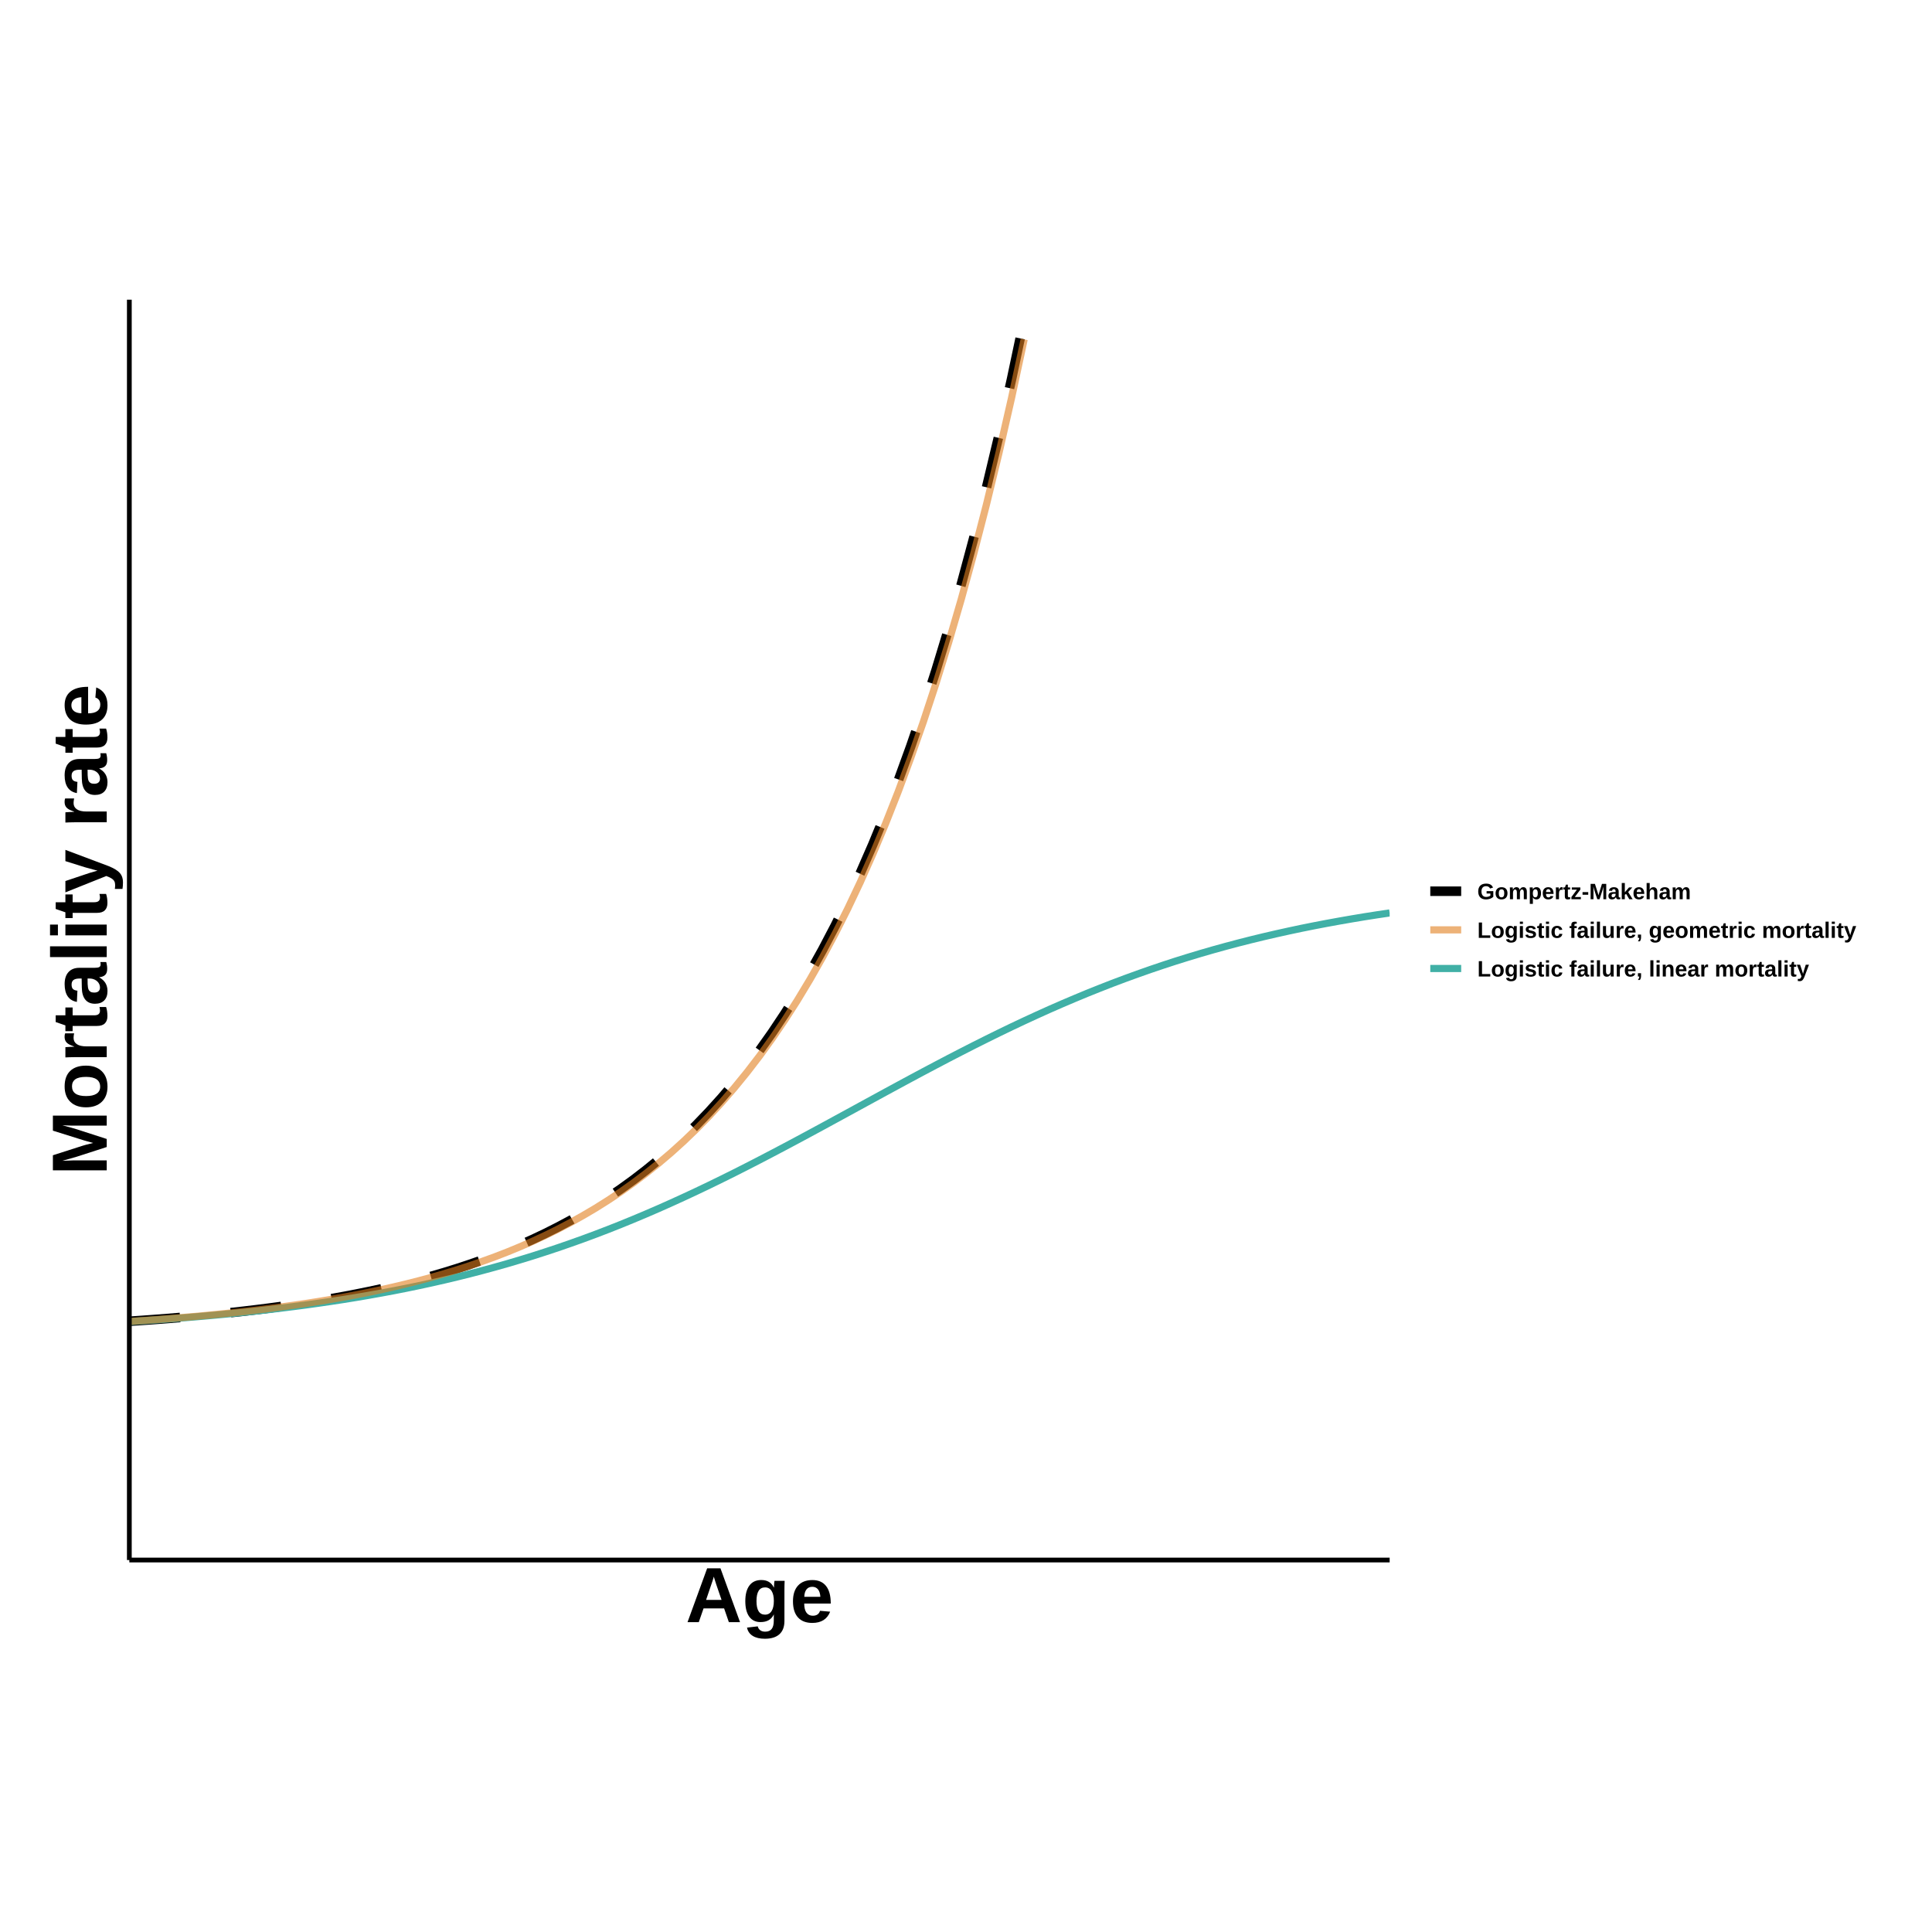
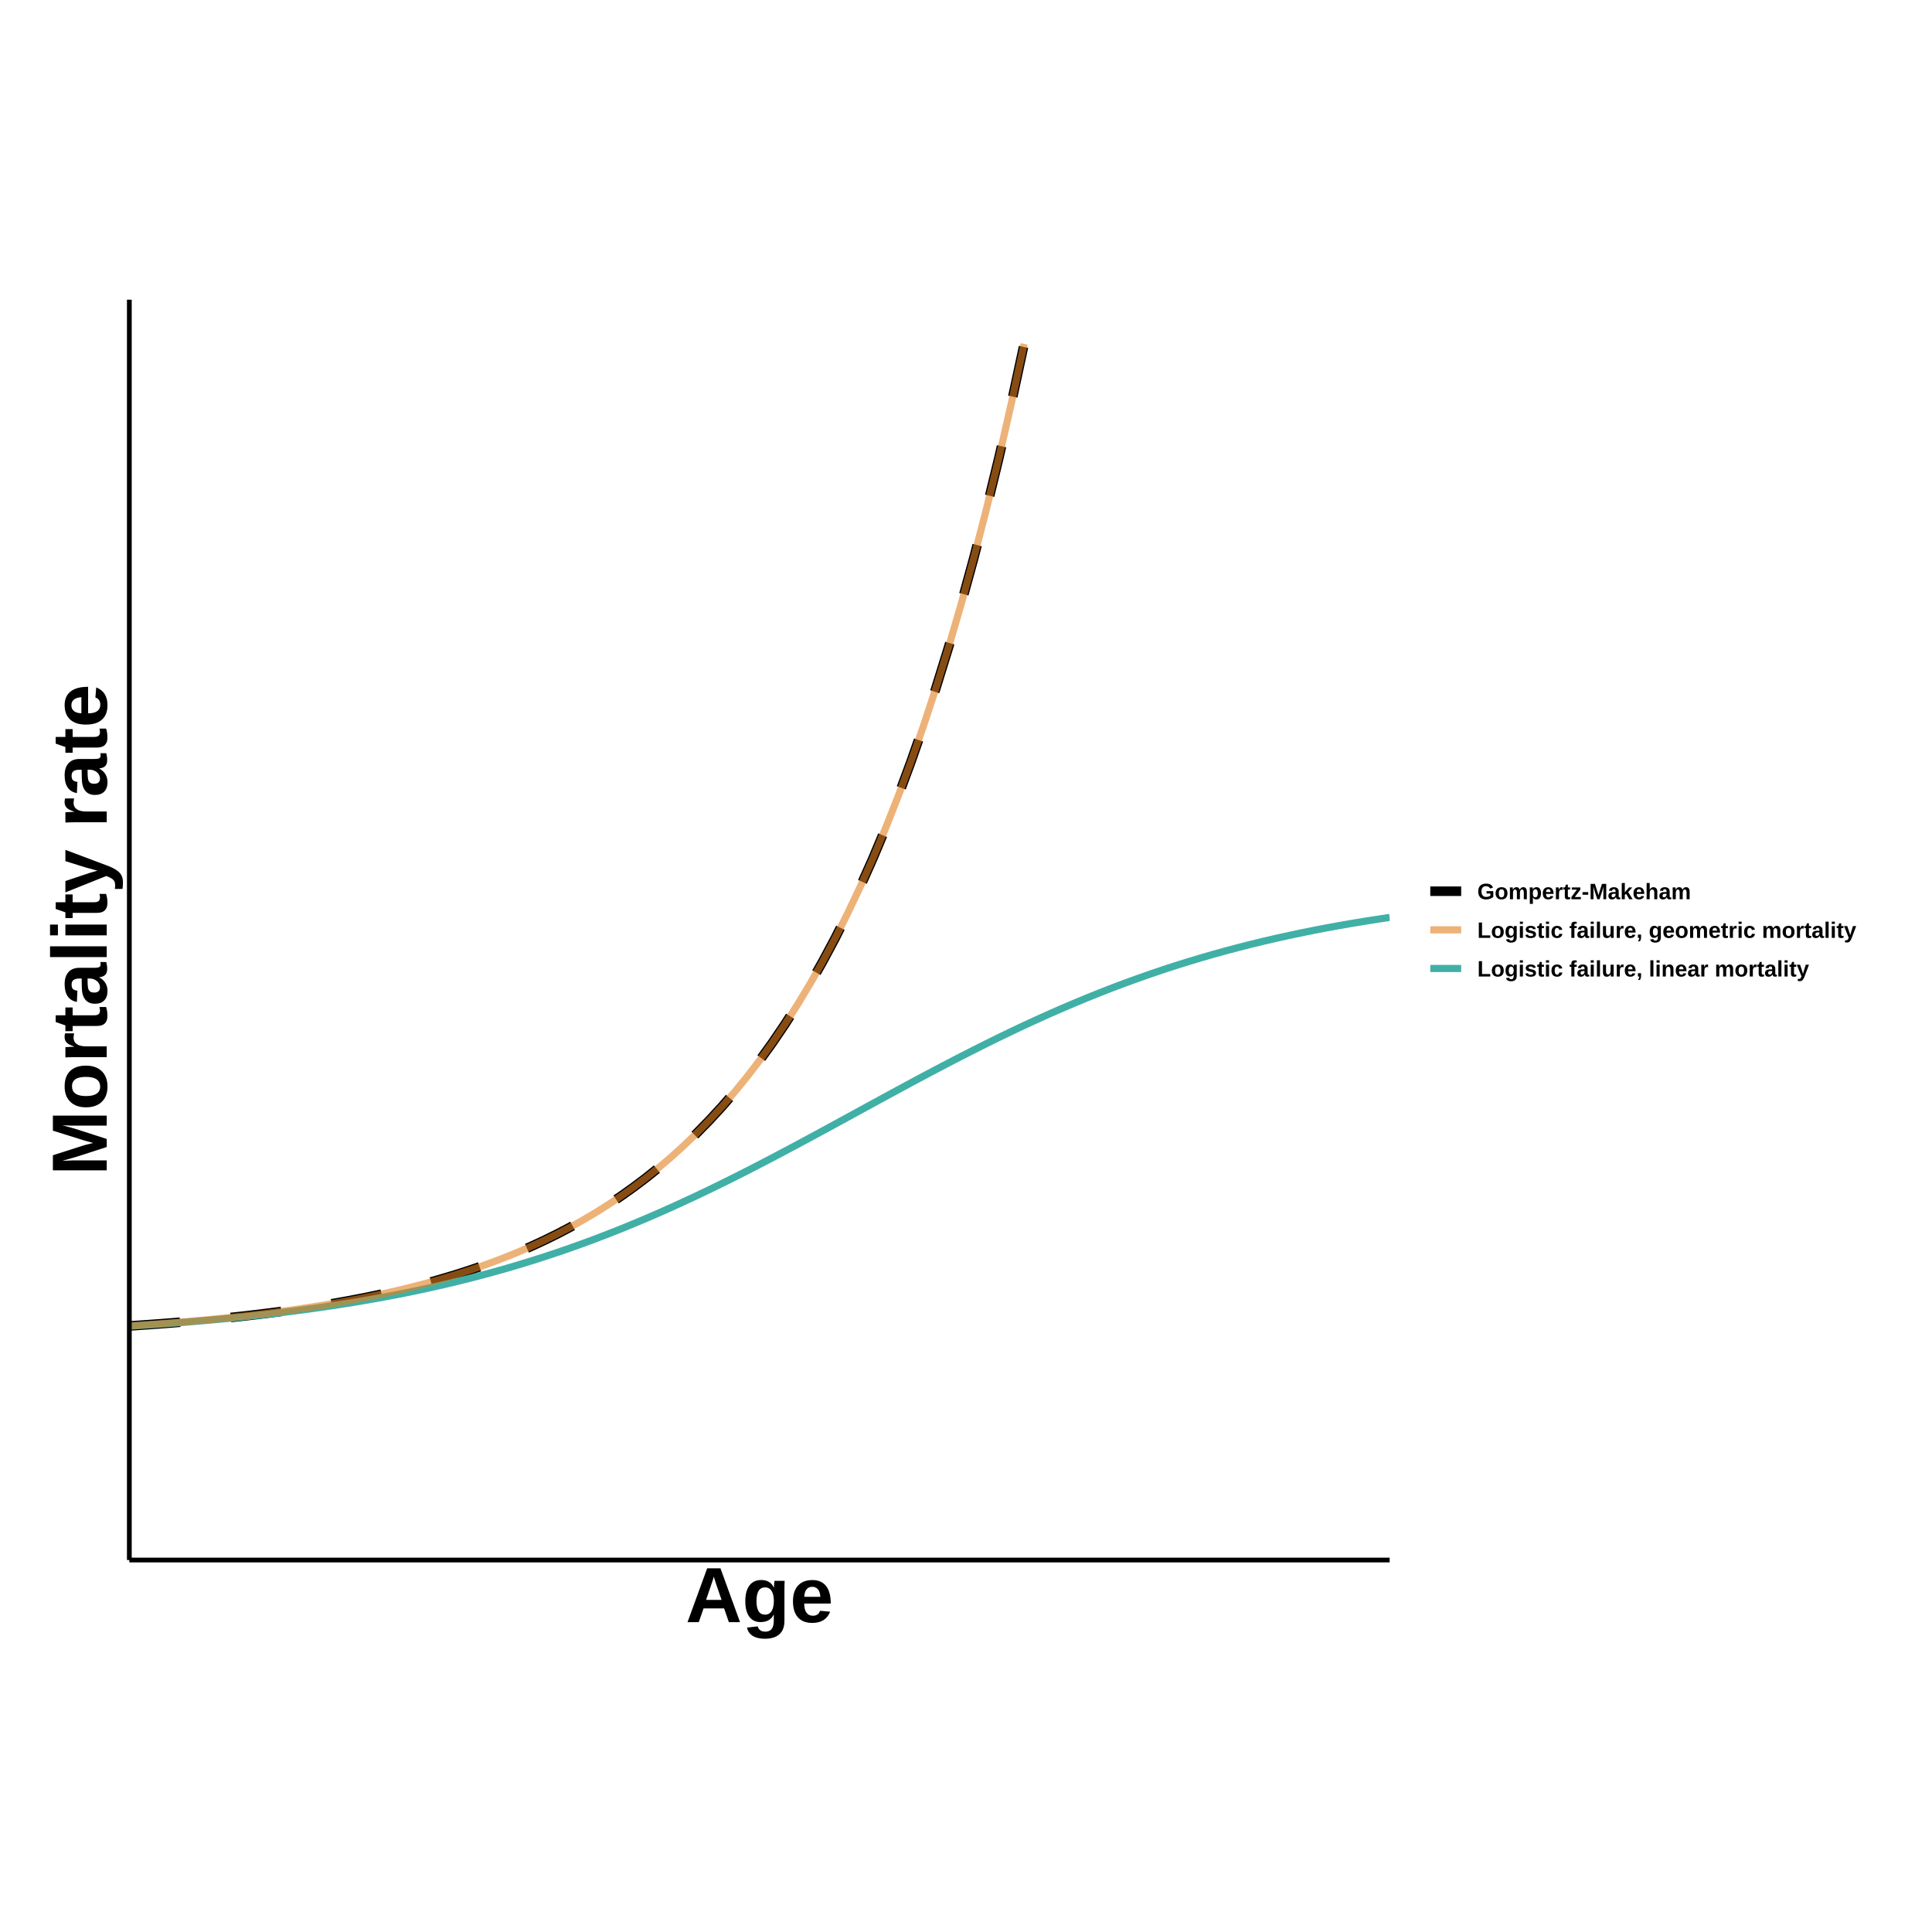
<svg xmlns="http://www.w3.org/2000/svg" width="864.00pt" height="864.00pt" viewBox="0 0 864.00 864.00">
  <g class="svglite">
    <defs>
      <style type="text/css">
    .svglite line, .svglite polyline, .svglite polygon, .svglite path, .svglite rect, .svglite circle {
      fill: none;
      stroke: #000000;
      stroke-linecap: round;
      stroke-linejoin: round;
      stroke-miterlimit: 10.00;
    }
    .svglite text {
      white-space: pre;
    }
    .svglite g.glyphgroup path {
      fill: inherit;
      stroke: none;
    }
  </style>
    </defs>
    <rect width="100%" height="100%" style="stroke: none; fill: #FFFFFF;" />
    <defs>
      <clipPath id="cpMC4wMHw4NjQuMDB8MC4wMHw4NjQuMDA=">
        <rect x="0.00" y="0.00" width="864.00" height="864.00" />
      </clipPath>
    </defs>
    <g clip-path="url(#cpMC4wMHw4NjQuMDB8MC4wMHw4NjQuMDA=)">
</g>
    <defs>
      <clipPath id="cpMC4wMHw4NjQuMDB8MTMxLjE5fDczMi44MQ==">
        <rect x="0.00" y="131.19" width="864.00" height="601.62" />
      </clipPath>
    </defs>
    <g clip-path="url(#cpMC4wMHw4NjQuMDB8MTMxLjE5fDczMi44MQ==)">
      <rect x="0.00" y="131.19" width="864.00" height="601.62" style="stroke-width: 1.07; stroke: #FFFFFF; fill: #FFFFFF;" />
    </g>
    <g clip-path="url(#cpMC4wMHw4NjQuMDB8MC4wMHw4NjQuMDA=)">
</g>
    <defs>
      <clipPath id="cpNTcuODR8NjIxLjQ2fDEzNC4wM3w2OTcuNjU=">
        <rect x="57.84" y="134.03" width="563.62" height="563.62" />
      </clipPath>
    </defs>
    <g clip-path="url(#cpNTcuODR8NjIxLjQ2fDEzNC4wM3w2OTcuNjU=)">
      <rect x="57.84" y="134.03" width="563.62" height="563.62" style="stroke-width: 1.07; stroke: none; fill: #FFFFFF;" />
-       <polyline points="57.84,590.87 63.47,590.49 69.11,590.08 74.75,589.65 80.38,589.19 86.02,588.70 91.66,588.18 97.29,587.63 102.93,587.04 108.56,586.42 114.20,585.75 119.84,585.05 125.47,584.30 131.11,583.51 136.75,582.66 142.38,581.77 148.02,580.81 153.65,579.80 159.29,578.72 164.93,577.58 170.56,576.37 176.20,575.08 181.84,573.70 187.47,572.25 193.11,570.70 198.74,569.06 204.38,567.31 210.02,565.45 215.65,563.48 221.29,561.39 226.93,559.16 232.56,556.79 238.20,554.28 243.83,551.61 249.47,548.77 255.11,545.76 260.74,542.56 266.38,539.15 272.01,535.54 277.65,531.70 283.29,527.62 288.92,523.28 294.56,518.67 300.20,513.78 305.83,508.58 311.47,503.05 317.10,497.18 322.74,490.95 328.38,484.32 334.01,477.28 339.65,469.80 345.29,461.85 350.92,453.40 356.56,444.43 362.19,434.90 367.83,424.77 373.47,414.01 379.10,402.58 384.74,390.43 390.38,377.52 396.01,363.81 401.65,349.24 407.28,333.76 412.92,317.31 418.56,299.84 424.19,281.27 429.83,261.54 435.47,240.58 441.10,218.32 446.74,194.66 452.37,169.52 458.01,142.81 " style="stroke-width: 4.27; stroke-dasharray: 22.76,22.76; stroke-linecap: butt;" />
-       <polyline points="57.84,591.03 63.47,590.67 69.11,590.29 74.75,589.89 80.38,589.46 86.02,589.01 91.66,588.53 97.29,588.02 102.93,587.49 108.56,586.92 114.20,586.33 119.84,585.70 125.47,585.03 131.11,584.33 136.75,583.59 142.38,582.81 148.02,581.99 153.65,581.13 159.29,580.22 164.93,579.26 170.56,578.25 176.20,577.20 181.84,576.09 187.47,574.92 193.11,573.70 198.74,572.42 204.38,571.08 210.02,569.68 215.65,568.21 221.29,566.68 226.93,565.09 232.56,563.42 238.20,561.69 243.83,559.88 249.47,558.01 255.11,556.06 260.74,554.05 266.38,551.96 272.01,549.80 277.65,547.57 283.29,545.26 288.92,542.89 294.56,540.45 300.20,537.94 305.83,535.37 311.47,532.74 317.10,530.05 322.74,527.30 328.38,524.50 334.01,521.65 339.65,518.75 345.29,515.81 350.92,512.84 356.56,509.84 362.19,506.81 367.83,503.76 373.47,500.69 379.10,497.62 384.74,494.54 390.38,491.46 396.01,488.39 401.65,485.33 407.28,482.29 412.92,479.27 418.56,476.29 424.19,473.33 429.83,470.42 435.47,467.54 441.10,464.72 446.74,461.94 452.37,459.22 458.01,456.56 463.65,453.96 469.28,451.42 474.92,448.95 480.56,446.55 486.19,444.21 491.83,441.95 497.46,439.75 503.10,437.63 508.74,435.58 514.37,433.60 520.01,431.69 525.64,429.85 531.28,428.09 536.92,426.39 542.55,424.76 548.19,423.20 553.83,421.70 559.46,420.27 565.10,418.90 570.73,417.60 576.37,416.35 582.01,415.15 587.64,414.02 593.28,412.94 598.92,411.91 604.55,410.93 610.19,409.99 615.82,409.11 621.46,408.27 " style="stroke-width: 3.20; stroke: #40B0A6; stroke-linecap: butt;" />
-       <polyline points="57.84,590.96 63.47,590.58 69.11,590.18 74.75,589.75 80.38,589.30 86.02,588.82 91.66,588.31 97.29,587.77 102.93,587.20 108.56,586.59 114.20,585.94 119.84,585.25 125.47,584.51 131.11,583.73 136.75,582.91 142.38,582.03 148.02,581.09 153.65,580.10 159.29,579.05 164.93,577.93 170.56,576.74 176.20,575.47 181.84,574.13 187.47,572.70 193.11,571.18 198.74,569.57 204.38,567.86 210.02,566.04 215.65,564.10 221.29,562.05 226.93,559.87 232.56,557.55 238.20,555.09 243.83,552.47 249.47,549.69 255.11,546.73 260.74,543.59 266.38,540.26 272.01,536.72 277.65,532.95 283.29,528.95 288.92,524.70 294.56,520.18 300.20,515.39 305.83,510.29 311.47,504.87 317.10,499.12 322.74,493.01 328.38,486.51 334.01,479.61 339.65,472.28 345.29,464.48 350.92,456.21 356.56,447.41 362.19,438.07 367.83,428.14 373.47,417.59 379.10,406.39 384.74,394.48 390.38,381.83 396.01,368.39 401.65,354.10 407.28,338.93 412.92,322.81 418.56,305.68 424.19,287.48 429.83,268.15 435.47,247.60 441.10,225.78 446.74,202.59 452.37,177.95 458.01,151.77 " style="stroke-width: 3.20; stroke: #E17F1E; stroke-opacity: 0.60; stroke-linecap: butt;" />
+       <polyline points="57.84,592.97 63.47,592.59 69.11,592.19 74.75,591.77 80.38,591.31 86.02,590.83 91.66,590.32 97.29,589.78 102.93,589.21 108.56,588.60 114.20,587.95 119.84,587.26 125.47,586.52 131.11,585.75 136.75,584.92 142.38,584.04 148.02,583.10 153.65,582.11 159.29,581.06 164.93,579.94 170.56,578.75 176.20,577.48 181.84,576.14 187.47,574.71 193.11,573.19 198.74,571.58 204.38,569.87 210.02,568.05 215.65,566.12 221.29,564.06 226.93,561.88 232.56,559.56 238.20,557.10 243.83,554.48 249.47,551.70 255.11,548.74 260.74,545.61 266.38,542.27 272.01,538.73 277.65,534.96 283.29,530.96 288.92,526.71 294.56,522.20 300.20,517.40 305.83,512.30 311.47,506.88 317.10,501.13 322.74,495.02 328.38,488.52 334.01,481.62 339.65,474.29 345.29,466.50 350.92,458.22 356.56,449.42 362.19,440.08 367.83,430.15 373.47,419.60 379.10,408.40 384.74,396.49 390.38,383.84 396.01,370.40 401.65,356.11 407.28,340.94 412.92,324.82 418.56,307.69 424.19,289.49 429.83,270.16 435.47,249.61 441.10,227.79 446.74,204.60 452.37,179.96 458.01,153.78 " style="stroke-width: 4.27; stroke-dasharray: 22.76,22.76; stroke-linecap: butt;" />
+       <polyline points="57.84,593.05 63.47,592.68 69.11,592.30 74.75,591.90 80.38,591.47 86.02,591.02 91.66,590.54 97.29,590.03 102.93,589.50 108.56,588.93 114.20,588.34 119.84,587.71 125.47,587.04 131.11,586.34 136.75,585.60 142.38,584.82 148.02,584.00 153.65,583.14 159.29,582.23 164.93,581.27 170.56,580.26 176.20,579.21 181.84,578.10 187.47,576.93 193.11,575.71 198.74,574.43 204.38,573.09 210.02,571.69 215.65,570.22 221.29,568.69 226.93,567.10 232.56,565.43 238.20,563.70 243.83,561.90 249.47,560.02 255.11,558.08 260.74,556.06 266.38,553.97 272.01,551.81 277.65,549.58 283.29,547.27 288.92,544.90 294.56,542.46 300.20,539.96 305.83,537.38 311.47,534.75 317.10,532.06 322.74,529.31 328.38,526.51 334.01,523.66 339.65,520.76 345.29,517.83 350.92,514.85 356.56,511.85 362.19,508.82 367.83,505.77 373.47,502.70 379.10,499.63 384.74,496.55 390.38,493.47 396.01,490.40 401.65,487.34 407.28,484.30 412.92,481.28 418.56,478.30 424.19,475.34 429.83,472.43 435.47,469.55 441.10,466.73 446.74,463.95 452.37,461.23 458.01,458.57 463.65,455.97 469.28,453.43 474.92,450.96 480.56,448.56 486.19,446.22 491.83,443.96 497.46,441.76 503.10,439.64 508.74,437.59 514.37,435.61 520.01,433.70 525.64,431.86 531.28,430.10 536.92,428.40 542.55,426.77 548.19,425.21 553.83,423.71 559.46,422.28 565.10,420.91 570.73,419.61 576.37,418.36 582.01,417.17 587.64,416.03 593.28,414.95 598.92,413.92 604.55,412.94 610.19,412.01 615.82,411.12 621.46,410.28 " style="stroke-width: 3.20; stroke: #40B0A6; stroke-linecap: butt;" />
+       <polyline points="57.84,592.97 63.47,592.59 69.11,592.19 74.75,591.77 80.38,591.31 86.02,590.83 91.66,590.32 97.29,589.78 102.93,589.21 108.56,588.60 114.20,587.95 119.84,587.26 125.47,586.52 131.11,585.75 136.75,584.92 142.38,584.04 148.02,583.10 153.65,582.11 159.29,581.06 164.93,579.94 170.56,578.75 176.20,577.48 181.84,576.14 187.47,574.71 193.11,573.19 198.74,571.58 204.38,569.87 210.02,568.05 215.65,566.12 221.29,564.06 226.93,561.88 232.56,559.56 238.20,557.10 243.83,554.48 249.47,551.70 255.11,548.74 260.74,545.61 266.38,542.27 272.01,538.73 277.65,534.96 283.29,530.96 288.92,526.71 294.56,522.20 300.20,517.40 305.83,512.30 311.47,506.88 317.10,501.13 322.74,495.02 328.38,488.52 334.01,481.62 339.65,474.29 345.29,466.50 350.92,458.22 356.56,449.42 362.19,440.08 367.83,430.15 373.47,419.60 379.10,408.40 384.74,396.49 390.38,383.84 396.01,370.40 401.65,356.11 407.28,340.94 412.92,324.82 418.56,307.69 424.19,289.49 429.83,270.16 435.47,249.61 441.10,227.79 446.74,204.60 452.37,179.96 458.01,153.78 " style="stroke-width: 3.20; stroke: #E17F1E; stroke-opacity: 0.60; stroke-linecap: butt;" />
    </g>
    <g clip-path="url(#cpMC4wMHw4NjQuMDB8MC4wMHw4NjQuMDA=)">
      <polyline points="57.84,697.65 57.84,134.03 " style="stroke-width: 2.13; stroke-linecap: butt;" />
      <polyline points="57.84,697.65 621.46,697.65 " style="stroke-width: 2.13; stroke-linecap: butt;" />
      <text x="339.65" y="725.44" text-anchor="middle" style="font-size: 35.00px; font-weight: bold; font-family: &quot;Arial&quot;;" textLength="66.12px" lengthAdjust="spacingAndGlyphs">Age</text>
      <text transform="translate(47.73,415.84) rotate(-90)" text-anchor="middle" style="font-size: 35.00px; font-weight: bold; font-family: &quot;Arial&quot;;" textLength="219.78px" lengthAdjust="spacingAndGlyphs">Mortality rate</text>
      <rect x="632.42" y="384.44" width="203.23" height="62.80" style="stroke-width: 1.07; stroke: none; fill: #FFFFFF;" />
      <rect x="637.90" y="389.92" width="17.28" height="17.28" style="stroke-width: 1.07; stroke: none; fill: #FFFFFF;" />
      <line x1="639.63" y1="398.56" x2="653.45" y2="398.56" style="stroke-width: 4.27; stroke-dasharray: 22.76,22.76; stroke-linecap: butt;" />
      <rect x="637.90" y="407.20" width="17.28" height="17.28" style="stroke-width: 1.07; stroke: none; fill: #FFFFFF;" />
      <line x1="639.63" y1="415.84" x2="653.45" y2="415.84" style="stroke-width: 3.20; stroke: #E17F1E; stroke-opacity: 0.60; stroke-linecap: butt;" />
      <rect x="637.90" y="424.48" width="17.28" height="17.28" style="stroke-width: 1.07; stroke: none; fill: #FFFFFF;" />
      <line x1="639.63" y1="433.12" x2="653.45" y2="433.12" style="stroke-width: 3.20; stroke: #40B0A6; stroke-linecap: butt;" />
      <text x="660.66" y="402.14" style="font-size: 10.00px; font-weight: bold; font-family: &quot;Arial&quot;;" textLength="95.58px" lengthAdjust="spacingAndGlyphs">Gompertz-Makeham</text>
      <text x="660.66" y="419.42" style="font-size: 10.00px; font-weight: bold; font-family: &quot;Arial&quot;;" textLength="169.52px" lengthAdjust="spacingAndGlyphs">Logistic failure, geometric mortality</text>
      <text x="660.66" y="436.70" style="font-size: 10.00px; font-weight: bold; font-family: &quot;Arial&quot;;" textLength="148.41px" lengthAdjust="spacingAndGlyphs">Logistic failure, linear mortality</text>
    </g>
  </g>
</svg>
